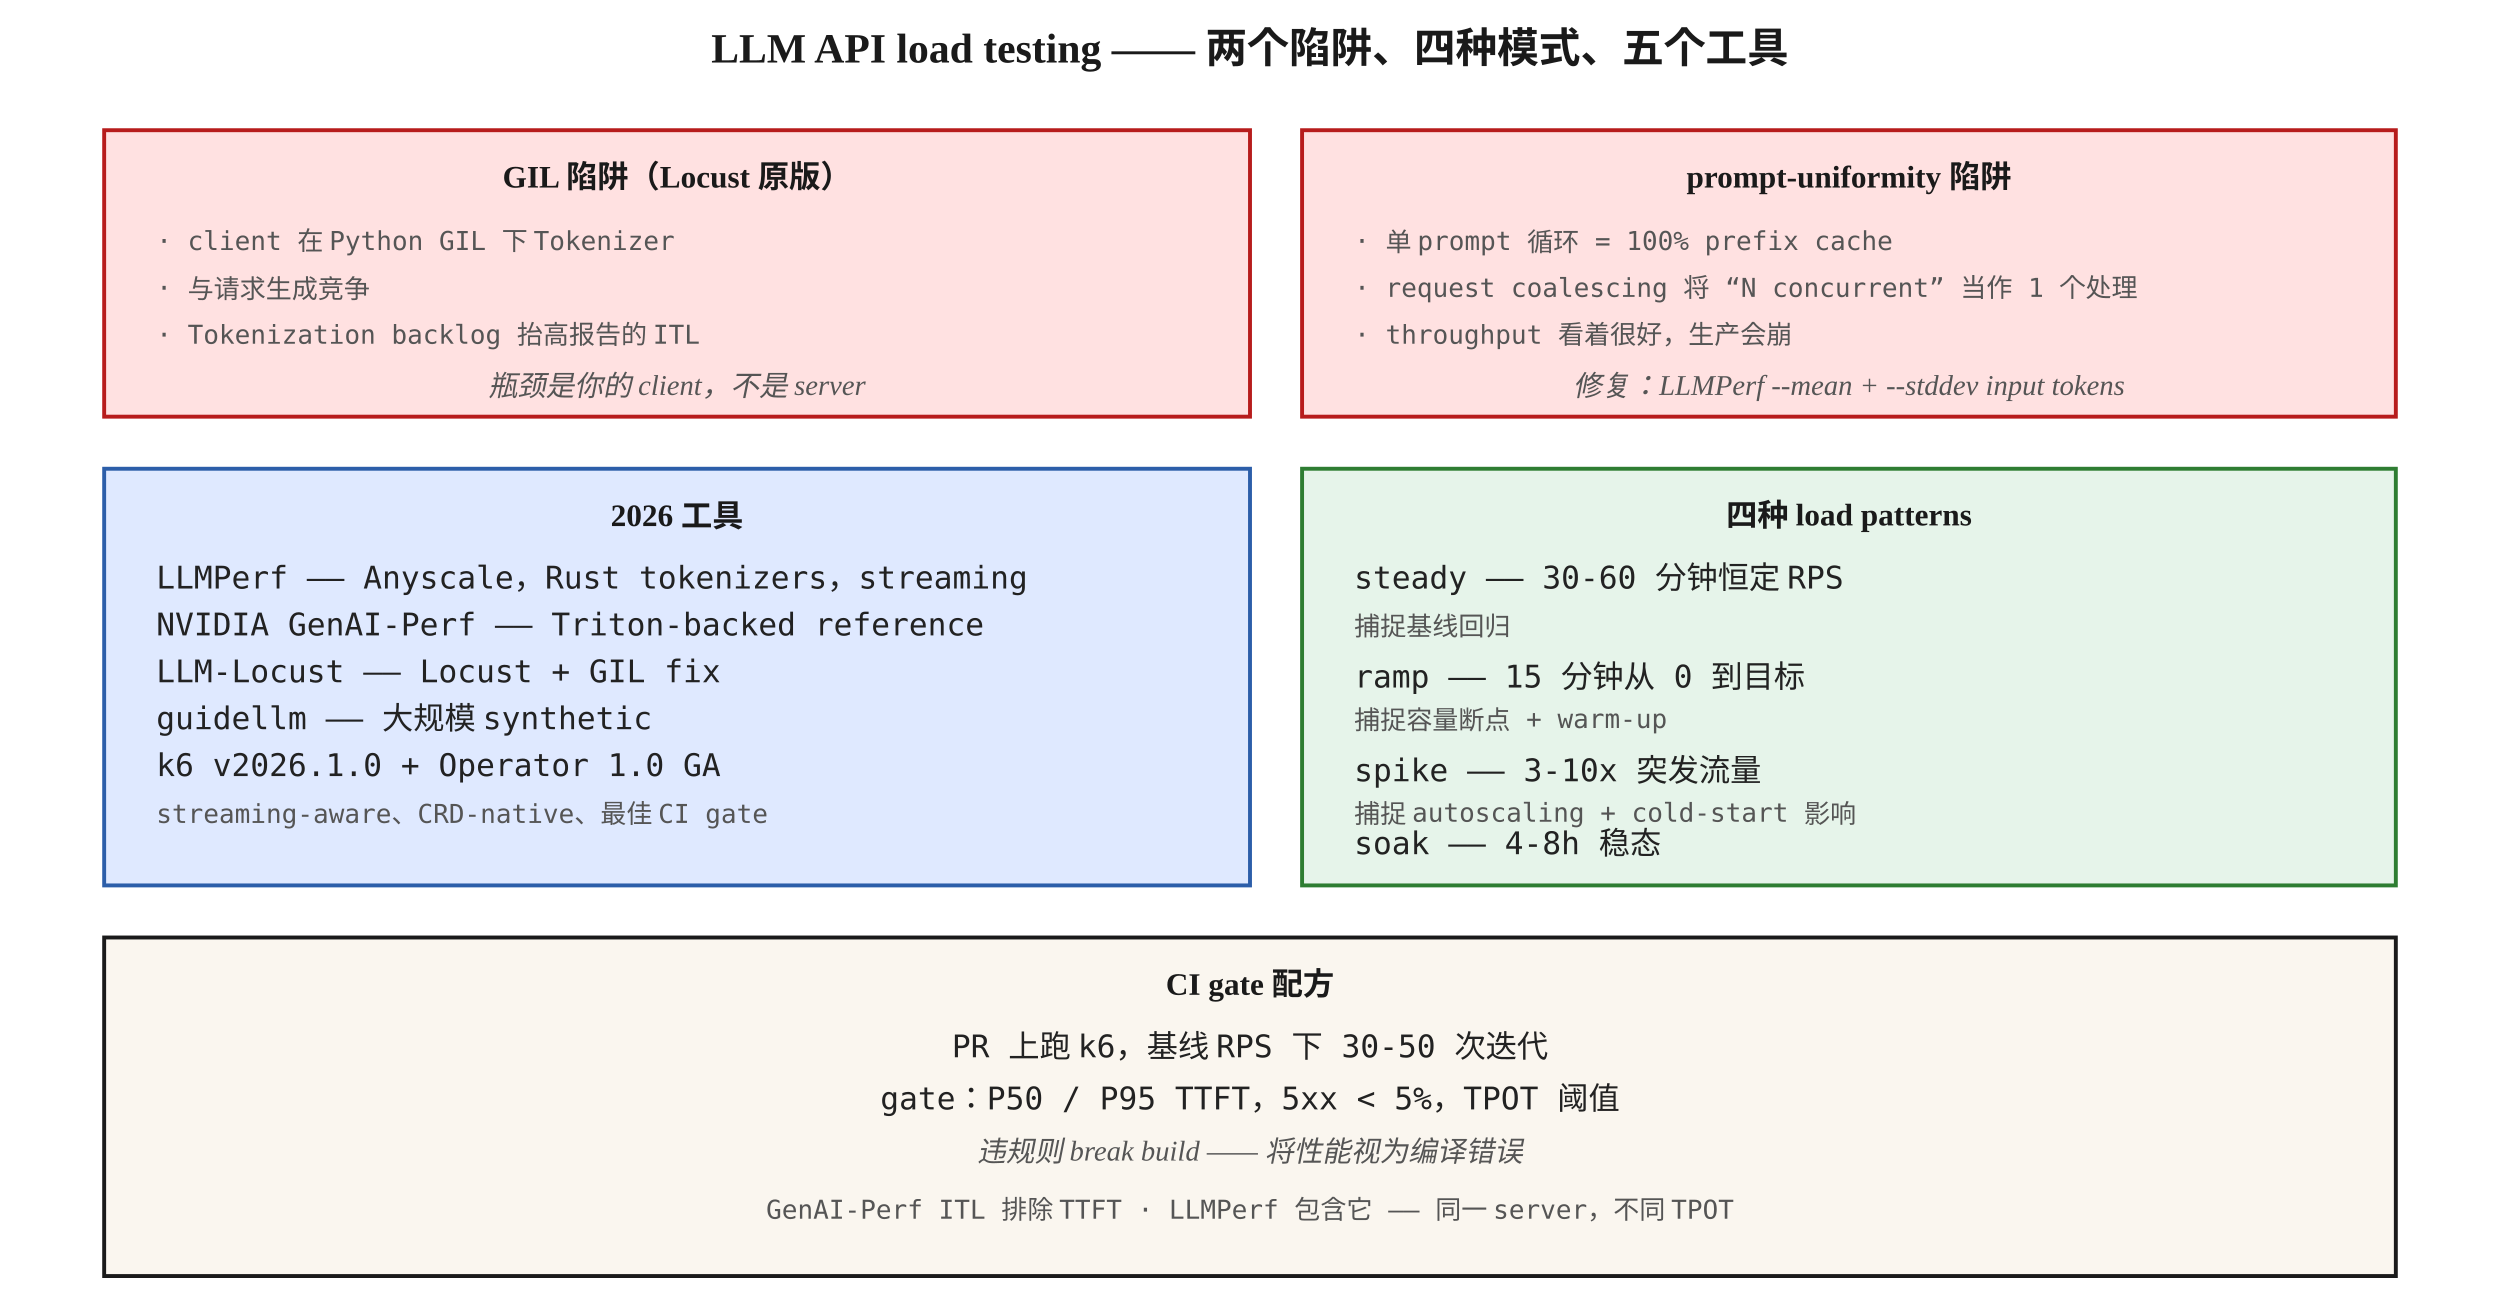
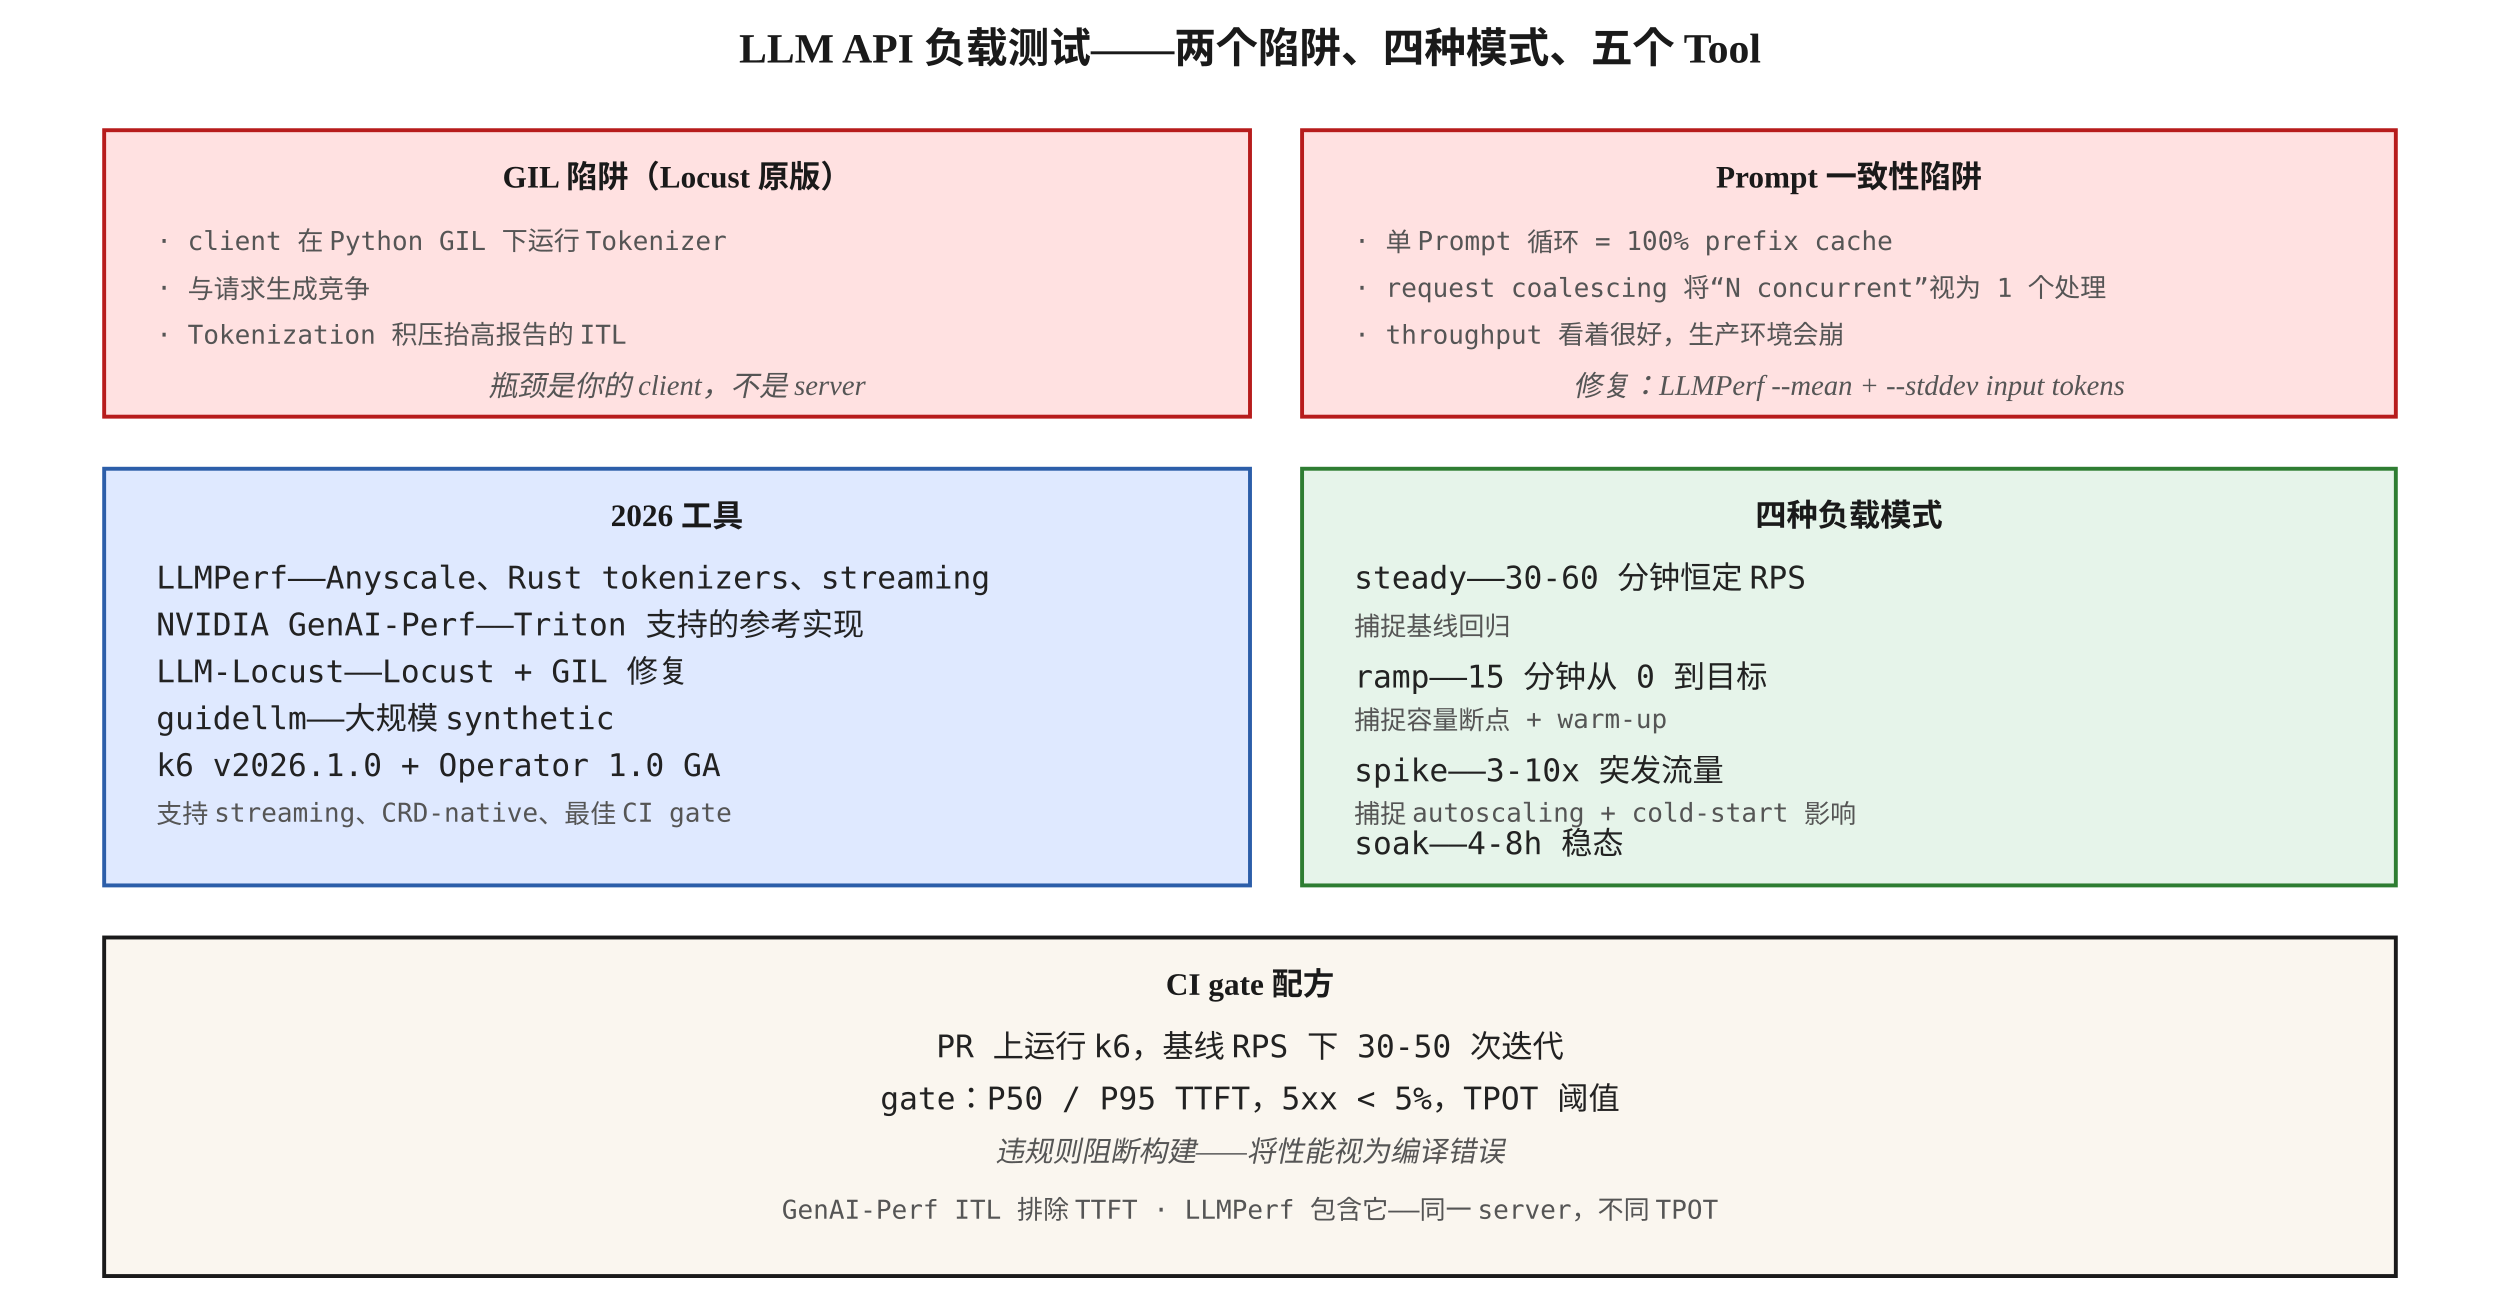
<svg xmlns="http://www.w3.org/2000/svg" viewBox="0 0 960 500" font-family="Georgia, 'Times New Roman', serif">
  <defs>
    <style>
      .box { fill: #faf6ef; stroke: #1a1a1a; stroke-width: 1.5; }
      .bad { fill: #ffe1e1; stroke: #b71c1c; stroke-width: 1.5; }
      .tool { fill: #dfe9ff; stroke: #2c5ea9; stroke-width: 1.5; }
      .pattern { fill: #e6f4ea; stroke: #2e7d32; stroke-width: 1.5; }
      .title { font-size: 16px; font-weight: 700; fill: #1a1a1a; }
      .head { font-size: 12px; font-weight: 700; fill: #1a1a1a; }
      .step { font-size: 12px; font-family: 'Menlo', monospace; fill: #222; }
      .small { font-size: 10px; font-family: 'Menlo', monospace; fill: #555; }
      .caption { font-size: 11px; fill: #555; font-style: italic; }
    </style>
  </defs>
-   <text x="480" y="24" text-anchor="middle" class="title">LLM API load testing —— 两个陷阱、四种模式、五个工具</text>
+   <text x="480" y="24" text-anchor="middle" class="title">LLM API 负载测试——两个陷阱、四种模式、五个 Tool</text>
  <rect x="40" y="50" width="440" height="110" class="bad" />
  <text x="260" y="72" text-anchor="middle" class="head">GIL 陷阱（Locust 原版）</text>
-   <text x="60" y="96" class="small">· client 在 Python GIL 下 Tokenizer</text>
+   <text x="60" y="96" class="small">· client 在 Python GIL 下运行 Tokenizer</text>
  <text x="60" y="114" class="small">· 与请求生成竞争</text>
-   <text x="60" y="132" class="small">· Tokenization backlog 抬高报告的 ITL</text>
+   <text x="60" y="132" class="small">· Tokenization 积压抬高报告的 ITL</text>
  <text x="260" y="152" text-anchor="middle" class="caption">瓶颈是你的 client，不是 server</text>
  <rect x="500" y="50" width="420" height="110" class="bad" />
-   <text x="710" y="72" text-anchor="middle" class="head">prompt-uniformity 陷阱</text>
-   <text x="520" y="96" class="small">· 单 prompt 循环 = 100% prefix cache</text>
-   <text x="520" y="114" class="small">· request coalescing 将 “N concurrent” 当作 1 个处理</text>
-   <text x="520" y="132" class="small">· throughput 看着很好，生产会崩</text>
+   <text x="710" y="72" text-anchor="middle" class="head">Prompt 一致性陷阱</text>
+   <text x="520" y="96" class="small">· 单 Prompt 循环 = 100% prefix cache</text>
+   <text x="520" y="114" class="small">· request coalescing 将“N concurrent”视为 1 个处理</text>
+   <text x="520" y="132" class="small">· throughput 看着很好，生产环境会崩</text>
  <text x="710" y="152" text-anchor="middle" class="caption">修复：LLMPerf --mean + --stddev input tokens</text>
  <rect x="40" y="180" width="440" height="160" class="tool" />
  <text x="260" y="202" text-anchor="middle" class="head">2026 工具</text>
-   <text x="60" y="226" class="step">LLMPerf —— Anyscale，Rust tokenizers，streaming</text>
-   <text x="60" y="244" class="step">NVIDIA GenAI-Perf —— Triton-backed reference</text>
-   <text x="60" y="262" class="step">LLM-Locust —— Locust + GIL fix</text>
-   <text x="60" y="280" class="step">guidellm —— 大规模 synthetic</text>
+   <text x="60" y="226" class="step">LLMPerf——Anyscale、Rust tokenizers、streaming</text>
+   <text x="60" y="244" class="step">NVIDIA GenAI-Perf——Triton 支持的参考实现</text>
+   <text x="60" y="262" class="step">LLM-Locust——Locust + GIL 修复</text>
+   <text x="60" y="280" class="step">guidellm——大规模 synthetic</text>
  <text x="60" y="298" class="step">k6 v2026.1.0 + Operator 1.0 GA</text>
-   <text x="60" y="316" class="small">streaming-aware、CRD-native、最佳 CI gate</text>
+   <text x="60" y="316" class="small">支持 streaming、CRD-native、最佳 CI gate</text>
  <rect x="500" y="180" width="420" height="160" class="pattern" />
-   <text x="710" y="202" text-anchor="middle" class="head">四种 load patterns</text>
-   <text x="520" y="226" class="step">steady —— 30-60 分钟恒定 RPS</text>
+   <text x="710" y="202" text-anchor="middle" class="head">四种负载模式</text>
+   <text x="520" y="226" class="step">steady——30-60 分钟恒定 RPS</text>
  <text x="520" y="244" class="small">捕捉基线回归</text>
-   <text x="520" y="264" class="step">ramp —— 15 分钟从 0 到目标</text>
+   <text x="520" y="264" class="step">ramp——15 分钟从 0 到目标</text>
  <text x="520" y="280" class="small">捕捉容量断点 + warm-up</text>
-   <text x="520" y="300" class="step">spike —— 3-10x 突发流量</text>
+   <text x="520" y="300" class="step">spike——3-10x 突发流量</text>
  <text x="520" y="316" class="small">捕捉 autoscaling + cold-start 影响</text>
-   <text x="520" y="328" class="step">soak —— 4-8h 稳态</text>
+   <text x="520" y="328" class="step">soak——4-8h 稳态</text>
  <rect x="40" y="360" width="880" height="130" class="box" />
  <text x="480" y="382" text-anchor="middle" class="head">CI gate 配方</text>
-   <text x="480" y="406" text-anchor="middle" class="step">PR 上跑 k6，基线 RPS 下 30-50 次迭代</text>
+   <text x="480" y="406" text-anchor="middle" class="step">PR 上运行 k6，基线 RPS 下 30-50 次迭代</text>
  <text x="480" y="426" text-anchor="middle" class="step">gate：P50 / P95 TTFT，5xx &lt; 5%，TPOT 阈值</text>
-   <text x="480" y="446" text-anchor="middle" class="caption">违规则 break build —— 将性能视为编译错误</text>
-   <text x="480" y="468" text-anchor="middle" class="small">GenAI-Perf ITL 排除 TTFT · LLMPerf 包含它 —— 同一 server，不同 TPOT</text>
+   <text x="480" y="446" text-anchor="middle" class="caption">违规则阻断构建——将性能视为编译错误</text>
+   <text x="480" y="468" text-anchor="middle" class="small">GenAI-Perf ITL 排除 TTFT · LLMPerf 包含它——同一 server，不同 TPOT</text>
</svg>
